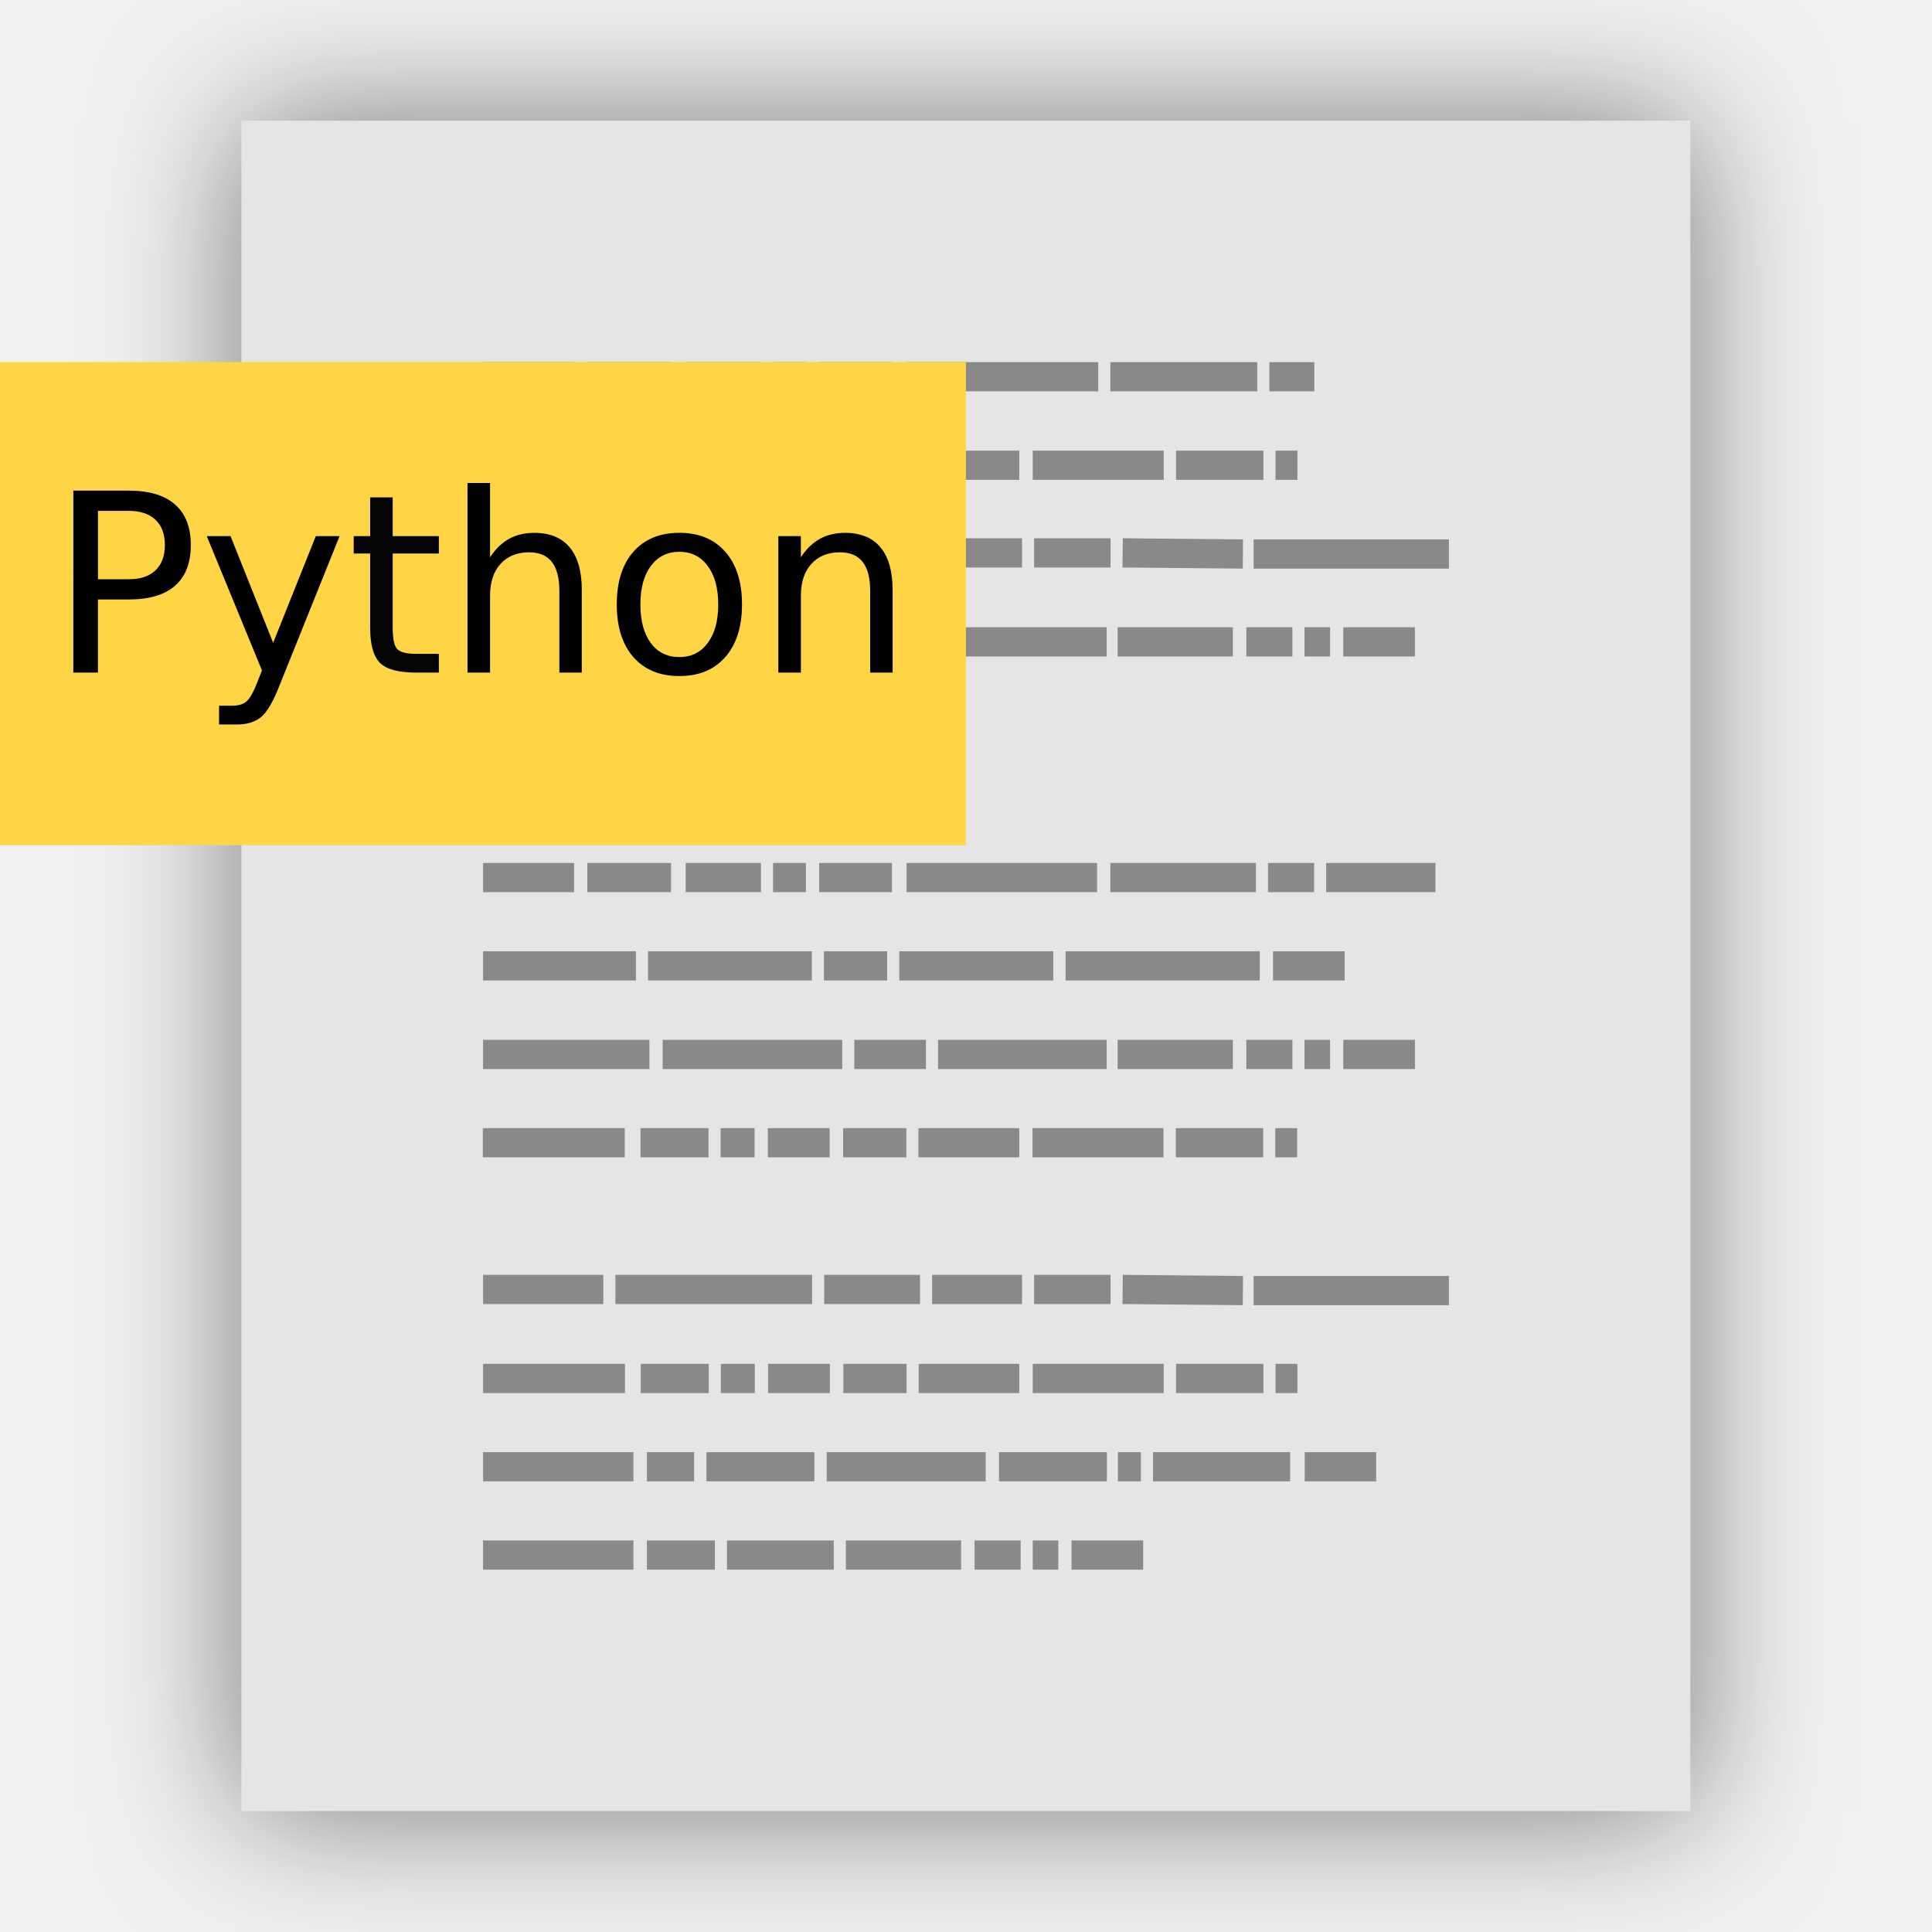
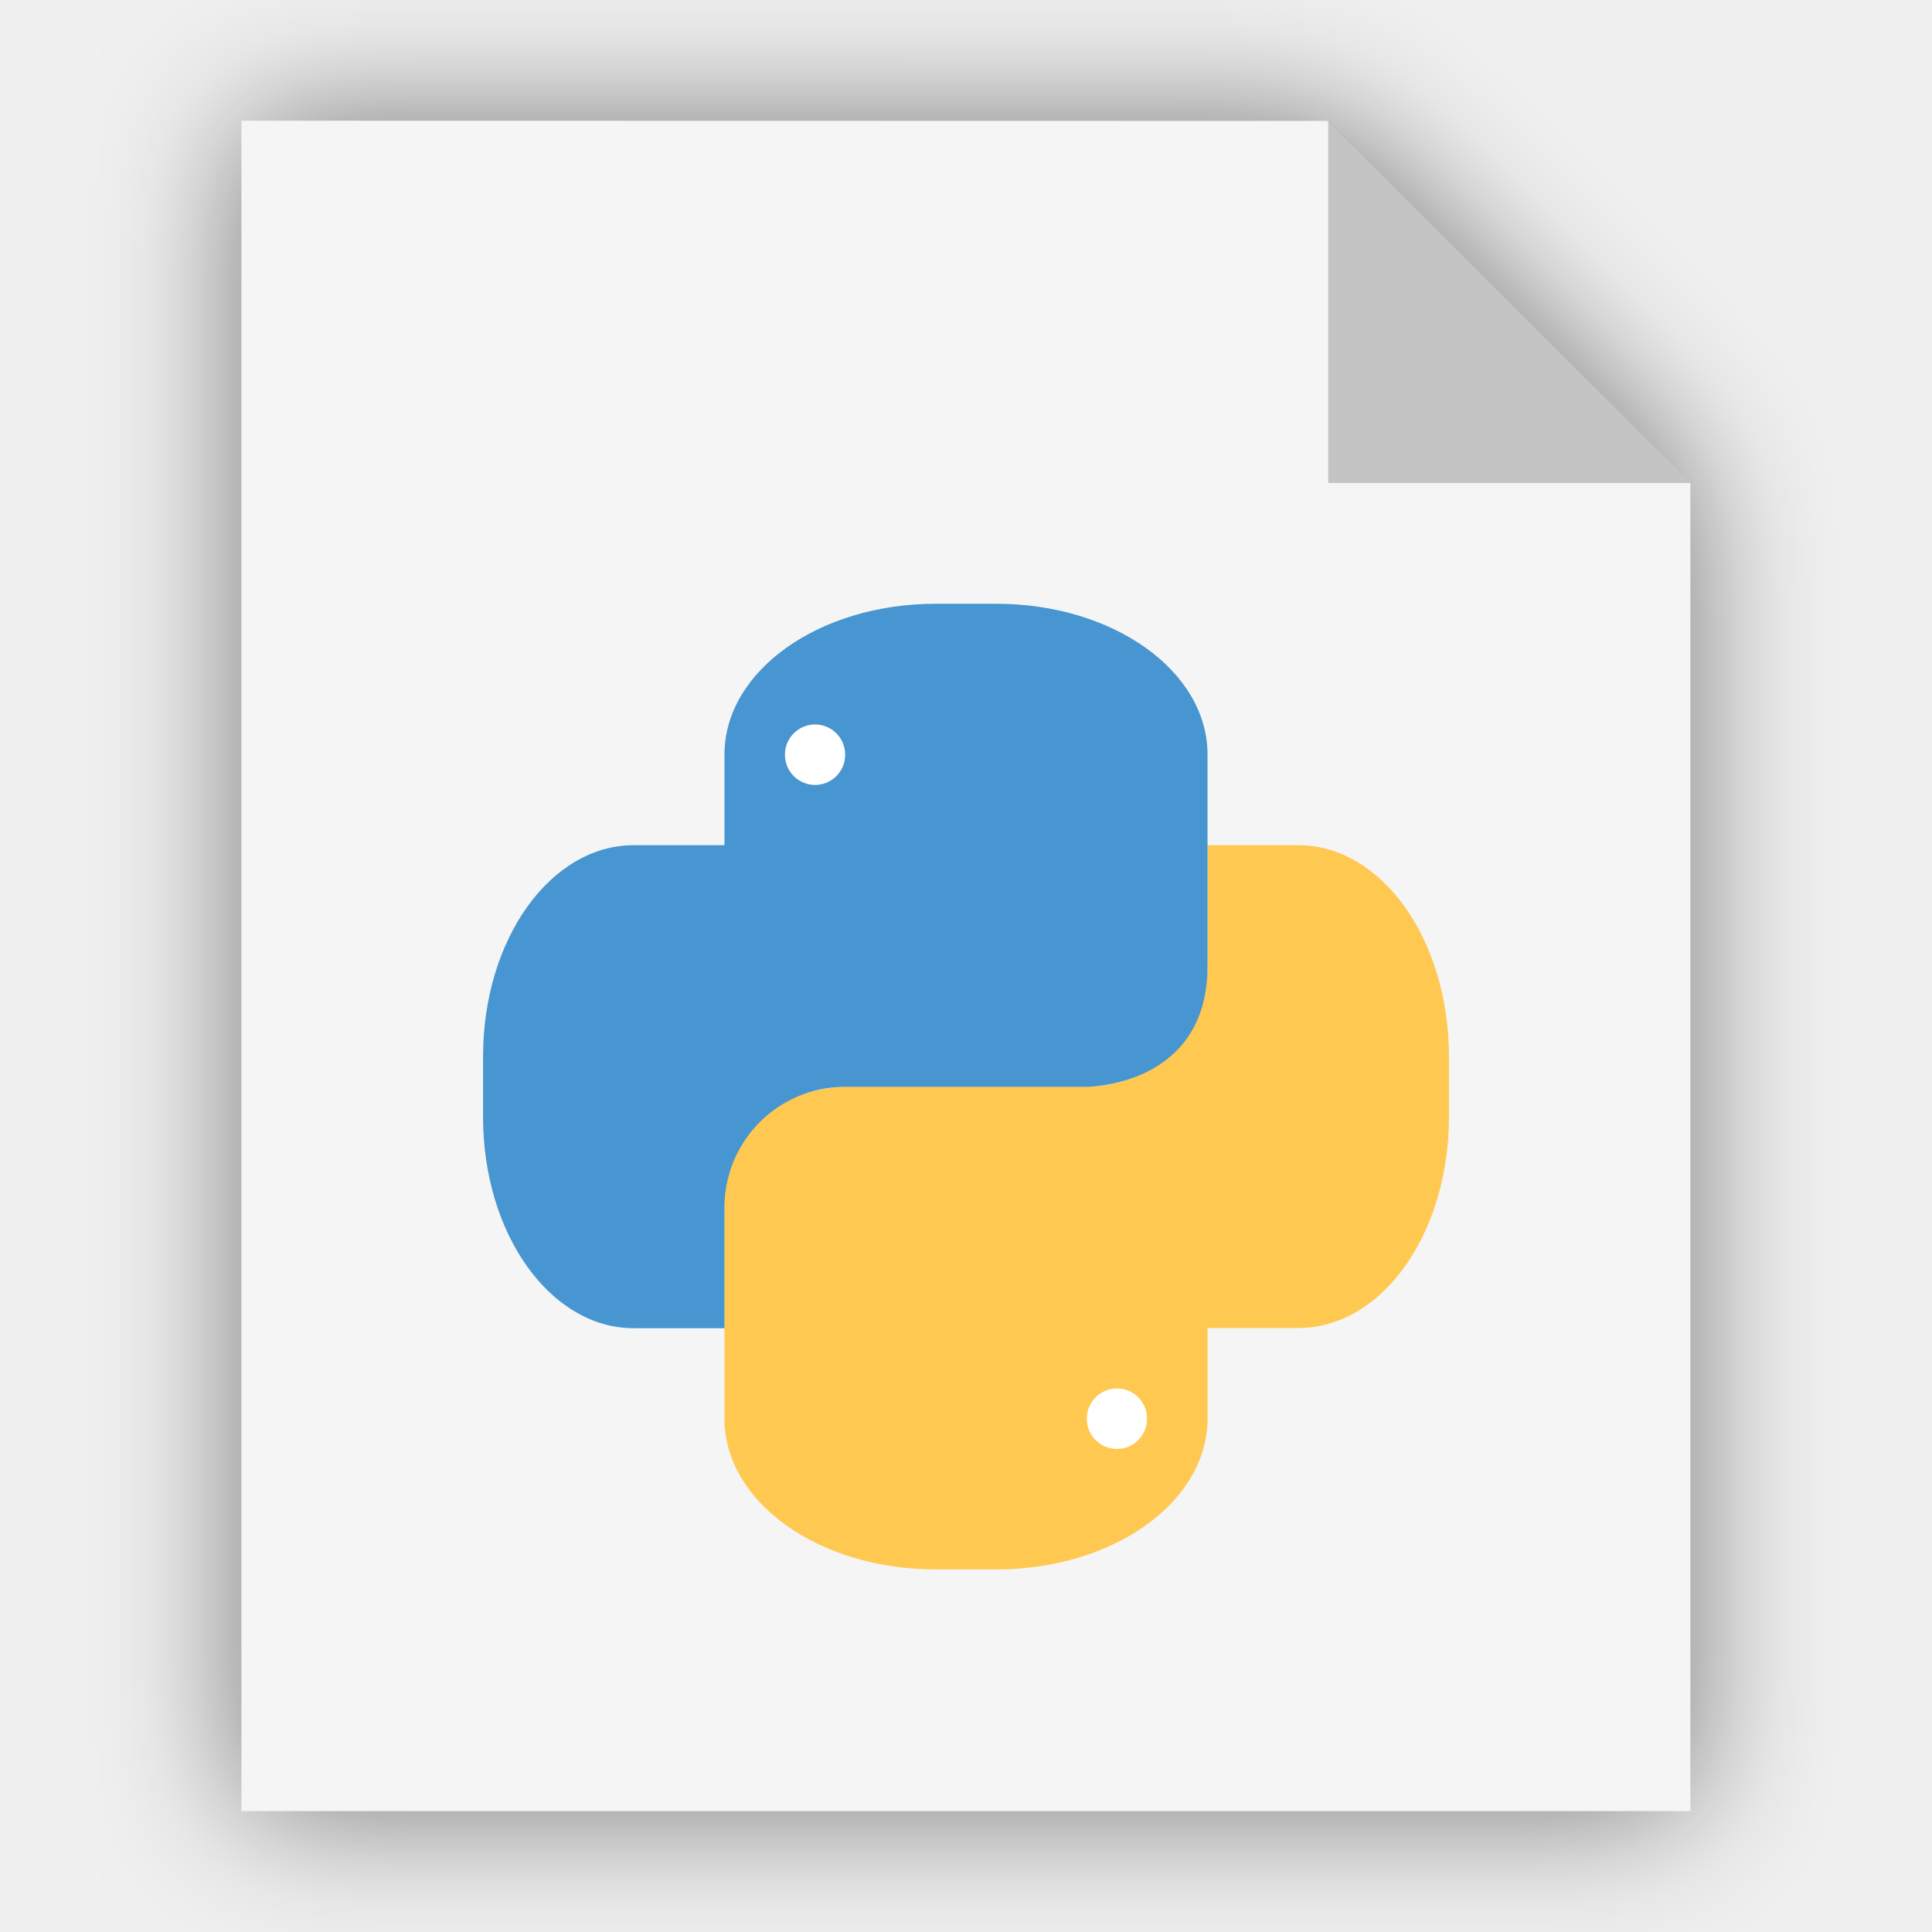
- <svg xmlns="http://www.w3.org/2000/svg" width="32" height="32" viewBox="0 0 8.467 8.467" version="1.1" id="svg8">
+ <svg xmlns="http://www.w3.org/2000/svg" id="svg8" version="1.1" viewBox="0 0 8.467 8.467" height="32" width="32">
  <defs id="defs2">
-     <filter style="color-interpolation-filters:sRGB" id="filter4299" x="-0.117" width="1.234" y="-0.1" height="1.201">
-       <feGaussianBlur stdDeviation="0.31" id="feGaussianBlur4301" />
+     <filter style="color-interpolation-filters:sRGB" id="filter978" x="-0.117" width="1.234" y="-0.1" height="1.201">
+       <feGaussianBlur stdDeviation="0.31" id="feGaussianBlur980" />
    </filter>
  </defs>
  <g id="layer1">
-     <rect y="0.529" x="1.058" height="7.408" width="6.35" id="rect833-0" style="opacity:0.5;fill:#000000;fill-opacity:1;stroke:none;stroke-width:2.294;filter:url(#filter4299)" />
-     <rect style="opacity:1;fill:#e5e5e5;fill-opacity:1;stroke:none;stroke-width:2.294" id="rect833" width="6.35" height="7.408" x="1.058" y="0.529" />
-     <path style="opacity:0.4;fill:none;stroke:#000000;stroke-width:0.128px;stroke-linecap:butt;stroke-linejoin:miter;stroke-opacity:1" id="path3475" d="m 2.117,1.651 h 0.399 z m 0.457,0 h 0.372 z m 0.431,0 h 0.33 z m 0.383,0 h 0.144 z m 0.202,0 h 0.319 z m 0.383,0 h 0.84 z m 0.893,0 h 0.644 z m 0.697,0 H 5.76 Z M 2.117,2.039 h 0.622 z m 0.691,0 h 0.298 z m 0.351,0 h 0.149 z m 0.207,0 h 0.271 z m 0.33,0 h 0.277 z m 0.33,0 H 4.467 Z m 0.5,0 h 0.574 z m 0.628,0 h 0.383 z m 0.436,0 h 0.096 z M 2.117,2.423 h 0.527 z m 0.58,0 h 0.862 z m 0.915,0 h 0.42 z m 0.473,0 h 0.394 z m 0.447,0 h 0.335 z m 0.388,0 0.527,0.005 z m 0.574,0.005 H 6.35 Z M 2.117,2.813 h 0.729 z m 0.787,0 h 0.787 z m 0.84,0 h 0.314 z m 0.367,0 h 0.739 z m 0.787,0 h 0.505 z m 0.564,0 h 0.202 z m 0.255,0 h 0.112 z m 0.17,0 H 6.201 Z M 2.117,3.201 h 0.271 z m 0.356,0 h 1.005 z M 2.117,3.846 h 0.399 z m 0.457,0 h 0.367 z m 0.431,0 h 0.33 z m 0.383,0 h 0.144 z m 0.202,0 h 0.319 z m 0.383,0 h 0.835 z m 0.893,0 h 0.638 z m 0.691,0 h 0.202 z m 0.255,0 H 6.291 Z M 2.117,4.233 h 0.67 z m 0.723,0 h 0.718 z m 0.771,0 H 3.888 Z m 0.33,0 h 0.675 z m 0.729,0 h 0.851 z m 0.909,0 H 5.893 Z M 2.117,4.621 h 0.729 z m 0.787,0 h 0.787 z m 0.84,0 h 0.314 z m 0.367,0 h 0.739 z m 0.787,0 h 0.505 z m 0.564,0 h 0.202 z m 0.255,0 h 0.112 z m 0.17,0 h 0.314 z m -3.771,0.387 h 0.622 z m 0.691,0 h 0.298 z m 0.351,0 h 0.149 z m 0.207,0 h 0.271 z m 0.33,0 h 0.277 z m 0.33,0 H 4.467 Z m 0.5,0 h 0.574 z m 0.628,0 h 0.383 z m 0.436,0 h 0.096 z M 2.117,5.651 h 0.527 z m 0.58,0 h 0.862 z m 0.915,0 h 0.42 z m 0.473,0 h 0.394 z m 0.447,0 h 0.335 z m 0.388,0 0.527,0.005 z m 0.574,0.005 H 6.35 Z M 2.117,6.041 h 0.622 z m 0.691,0 h 0.298 z m 0.351,0 h 0.149 z m 0.207,0 h 0.271 z m 0.33,0 h 0.277 z m 0.33,0 H 4.467 Z m 0.5,0 h 0.574 z m 0.628,0 h 0.383 z m 0.436,0 h 0.096 z m -3.473,0.387 h 0.659 z m 0.718,0 H 3.042 Z m 0.261,0 h 0.473 z m 0.527,0 h 0.697 z m 0.755,0 h 0.473 z m 0.521,0 h 0.101 z m 0.154,0 h 0.601 z m 0.665,0 H 6.031 Z M 2.117,6.815 h 0.659 z m 0.718,0 h 0.298 z m 0.351,0 h 0.468 z m 0.521,0 h 0.505 z m 0.564,0 h 0.202 z m 0.255,0 h 0.112 z m 0.17,0 h 0.314 z" />
-     <rect style="opacity:1;fill:#ffd546;fill-opacity:1;stroke:none;stroke-width:1.001" id="rect833-1-6" width="4.233" height="2.117" x="8.8817842e-16" y="1.587" />
-     <g aria-label="Python" id="text1006" style="font-style:normal;font-weight:normal;font-size:10.583px;line-height:1.25;font-family:sans-serif;fill:#ffffff;fill-opacity:1;stroke:none;stroke-width:0.265" transform="matrix(0.1033303,0,0,0.1033303,0.8341189,2.330691)">
-       <path d="m -3.918,-0.888 v 2.899 h 1.313 q 0.729,0 1.127,-0.377 0.398,-0.377 0.398,-1.075 0,-0.692 -0.398,-1.07 Q -1.876,-0.888 -2.605,-0.888 Z m -1.044,-0.858 h 2.356 q 1.297,0 1.959,0.589 0.667,0.584 0.667,1.716 0,1.142 -0.667,1.726 -0.661,0.584 -1.959,0.584 h -1.313 v 3.101 h -1.044 z" style="fill:#000000;fill-opacity:1;stroke-width:0.265" id="path1008" />
-       <path d="M 3.787,6.507 Q 3.384,7.541 3.002,7.856 2.619,8.171 1.979,8.171 H 1.219 V 7.375 h 0.558 q 0.393,0 0.61,-0.186 Q 2.604,7.003 2.868,6.311 L 3.038,5.877 0.697,0.182 H 1.705 L 3.513,4.709 5.322,0.182 H 6.33 Z" style="fill:#000000;fill-opacity:1;stroke-width:0.265" id="path1010" />
-       <path d="M 8.583,-1.461 V 0.182 H 10.541 V 0.921 H 8.583 V 4.063 q 0,0.708 0.191,0.91 0.196,0.202 0.791,0.202 H 10.541 V 5.97 H 9.565 q -1.101,0 -1.519,-0.408 Q 7.627,5.148 7.627,4.063 V 0.921 H 6.929 V 0.182 H 7.627 V -1.461 Z" style="fill:#040404;fill-opacity:1;stroke-width:0.265" id="path1012" />
-       <path d="M 16.603,2.476 V 5.97 H 15.652 V 2.507 q 0,-0.822 -0.32,-1.23 -0.32,-0.408 -0.961,-0.408 -0.77,0 -1.214,0.491 -0.444,0.491 -0.444,1.338 V 5.97 H 11.756 v -8.041 h 0.956 v 3.152 q 0.341,-0.522 0.801,-0.78 0.465,-0.258 1.07,-0.258 0.997,0 1.509,0.62 0.512,0.615 0.512,1.814 z" style="fill:#000000;fill-opacity:1;stroke-width:0.265" id="path1014" />
-       <path d="m 20.742,0.848 q -0.765,0 -1.209,0.599 -0.444,0.594 -0.444,1.633 0,1.039 0.439,1.638 0.444,0.594 1.214,0.594 0.76,0 1.204,-0.599 0.444,-0.599 0.444,-1.633 0,-1.028 -0.444,-1.628 -0.444,-0.605 -1.204,-0.605 z m 0,-0.806 q 1.24,0 1.948,0.806 0.708,0.806 0.708,2.232 0,1.421 -0.708,2.232 -0.708,0.806 -1.948,0.806 -1.245,0 -1.953,-0.806 -0.703,-0.811 -0.703,-2.232 0,-1.426 0.703,-2.232 0.708,-0.806 1.953,-0.806 z" style="fill:#000000;fill-opacity:1;stroke-width:0.265" id="path1016" />
-       <path d="M 29.786,2.476 V 5.97 H 28.835 V 2.507 q 0,-0.822 -0.32,-1.23 -0.32,-0.408 -0.961,-0.408 -0.77,0 -1.214,0.491 -0.444,0.491 -0.444,1.338 V 5.97 H 24.938 V 0.182 h 0.956 V 1.081 q 0.341,-0.522 0.801,-0.78 0.465,-0.258 1.07,-0.258 0.997,0 1.509,0.62 0.512,0.615 0.512,1.814 z" style="fill:#000000;fill-opacity:1;stroke-width:0.265" id="path1018" />
-     </g>
+     <path style="opacity:0.5;fill:#000000;fill-opacity:1;stroke:none;stroke-width:2.294;filter:url(#filter978)" d="M 1.058,0.529 V 7.937 H 7.408 V 2.117 l -1.587,-1.587 z" id="path926-2" />
+     <path style="opacity:1;fill:#f5f5f5;fill-opacity:1;stroke:none;stroke-width:2.294" d="M 1.058,0.529 V 7.937 H 7.408 V 2.117 l -1.587,-1.587 z" id="path926" />
+     <path style="opacity:0.2;fill:#000000;fill-opacity:1;stroke:none;stroke-width:2.294" d="M 5.821,0.529 V 2.117 h 1.587 z" id="path926-1" />
+     <path style="fill:#ffc851;stroke-width:0.265" d="m 5.292,3.704 v 0.529 c 0,0.293 -0.236,0.529 -0.529,0.529 H 3.704 c 0,0 -0.529,0 -0.529,0.529 v 0.926 c 0,0.366 0.413,0.661 0.926,0.661 H 4.366 c 0.513,0 0.926,-0.295 0.926,-0.661 v -0.397 h 0.397 C 6.055,5.821 6.35,5.408 6.35,4.895 V 4.63 C 6.35,4.117 6.055,3.704 5.689,3.704 Z" id="path2" />
+     <path style="fill:#ffffff;stroke-width:0.265" d="M 4.895,6.085 A 0.132,0.132 0 0 1 5.027,6.218 0.132,0.132 0 0 1 4.895,6.35 0.132,0.132 0 0 1 4.763,6.218 0.132,0.132 0 0 1 4.895,6.085 Z" id="path4" />
+     <path style="fill:#4795d1;stroke-width:0.265" d="M 4.101,2.646 C 3.588,2.646 3.175,2.941 3.175,3.307 v 0.397 H 2.778 c -0.366,0 -0.661,0.413 -0.661,0.926 v 0.265 c 0,0.513 0.295,0.926 0.661,0.926 H 3.175 V 5.292 c 0,-0.293 0.236,-0.529 0.529,-0.529 H 4.763 c 0,0 0.529,0 0.529,-0.529 V 3.307 c 0,-0.366 -0.413,-0.661 -0.926,-0.661 z" id="path6" />
+     <path style="fill:#ffffff;stroke-width:0.265" d="M 3.572,3.175 A 0.132,0.132 0 0 1 3.704,3.307 0.132,0.132 0 0 1 3.572,3.44 0.132,0.132 0 0 1 3.44,3.307 0.132,0.132 0 0 1 3.572,3.175 Z" id="path8" />
  </g>
</svg>
